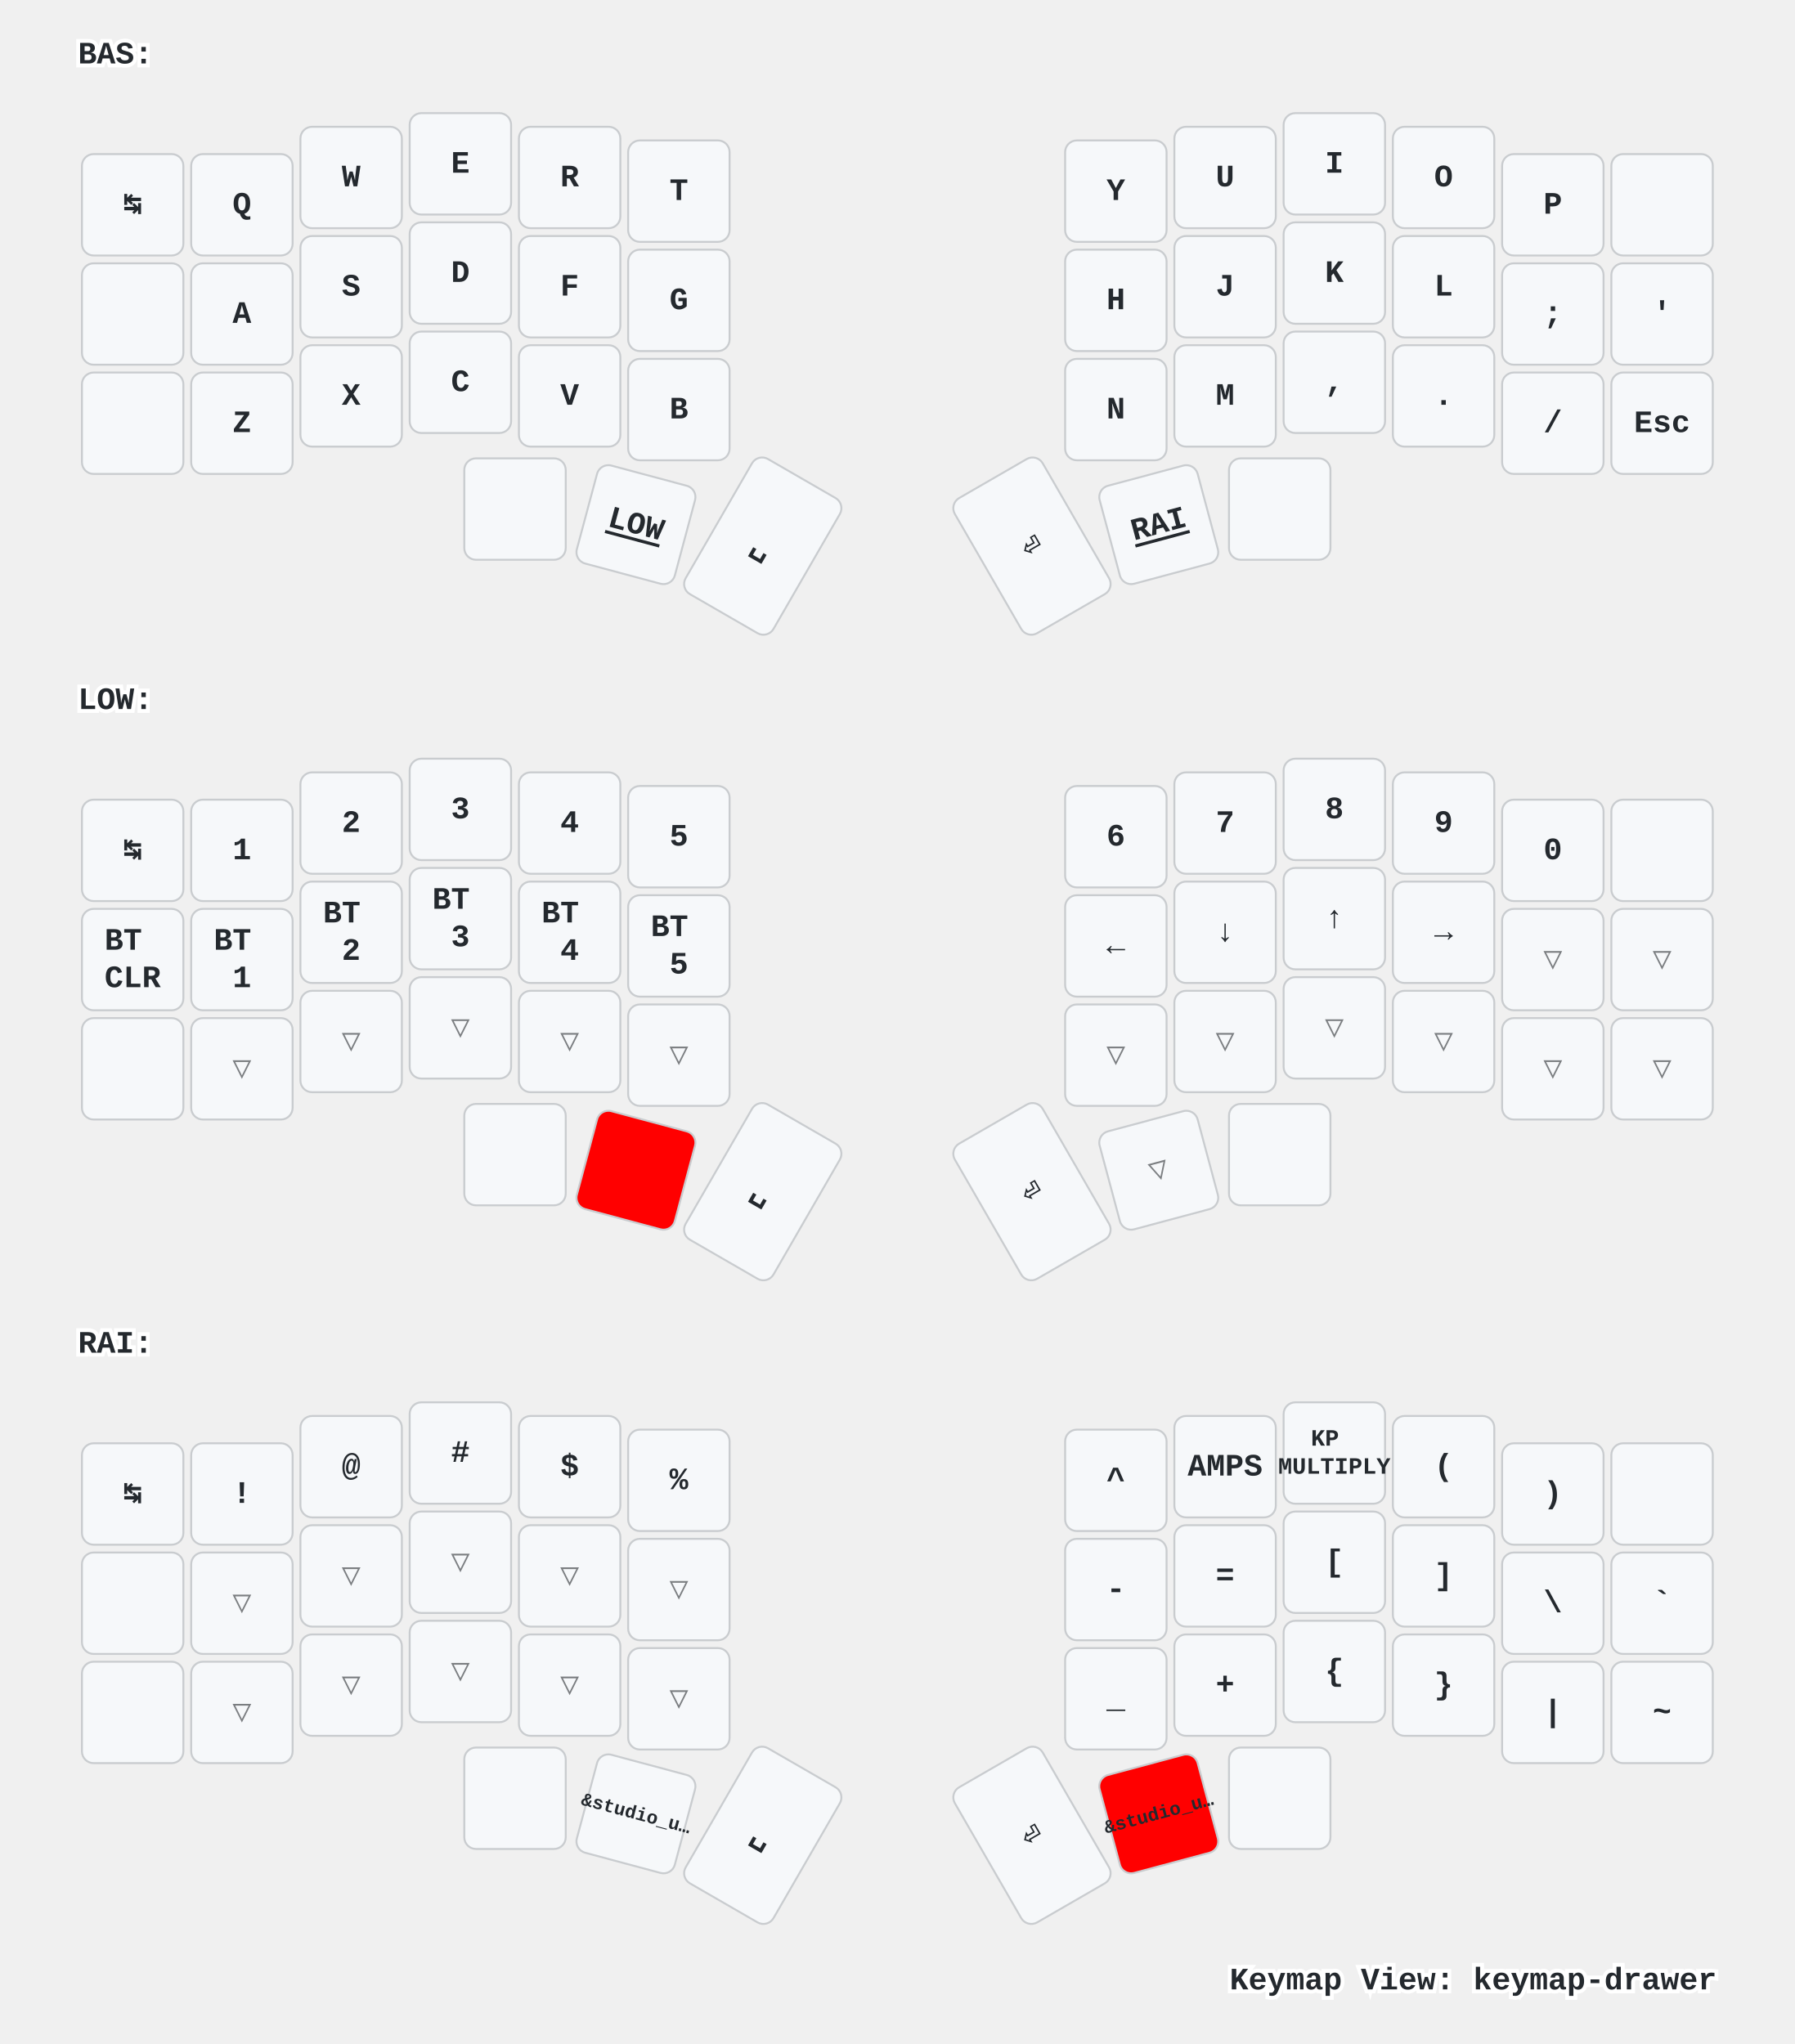
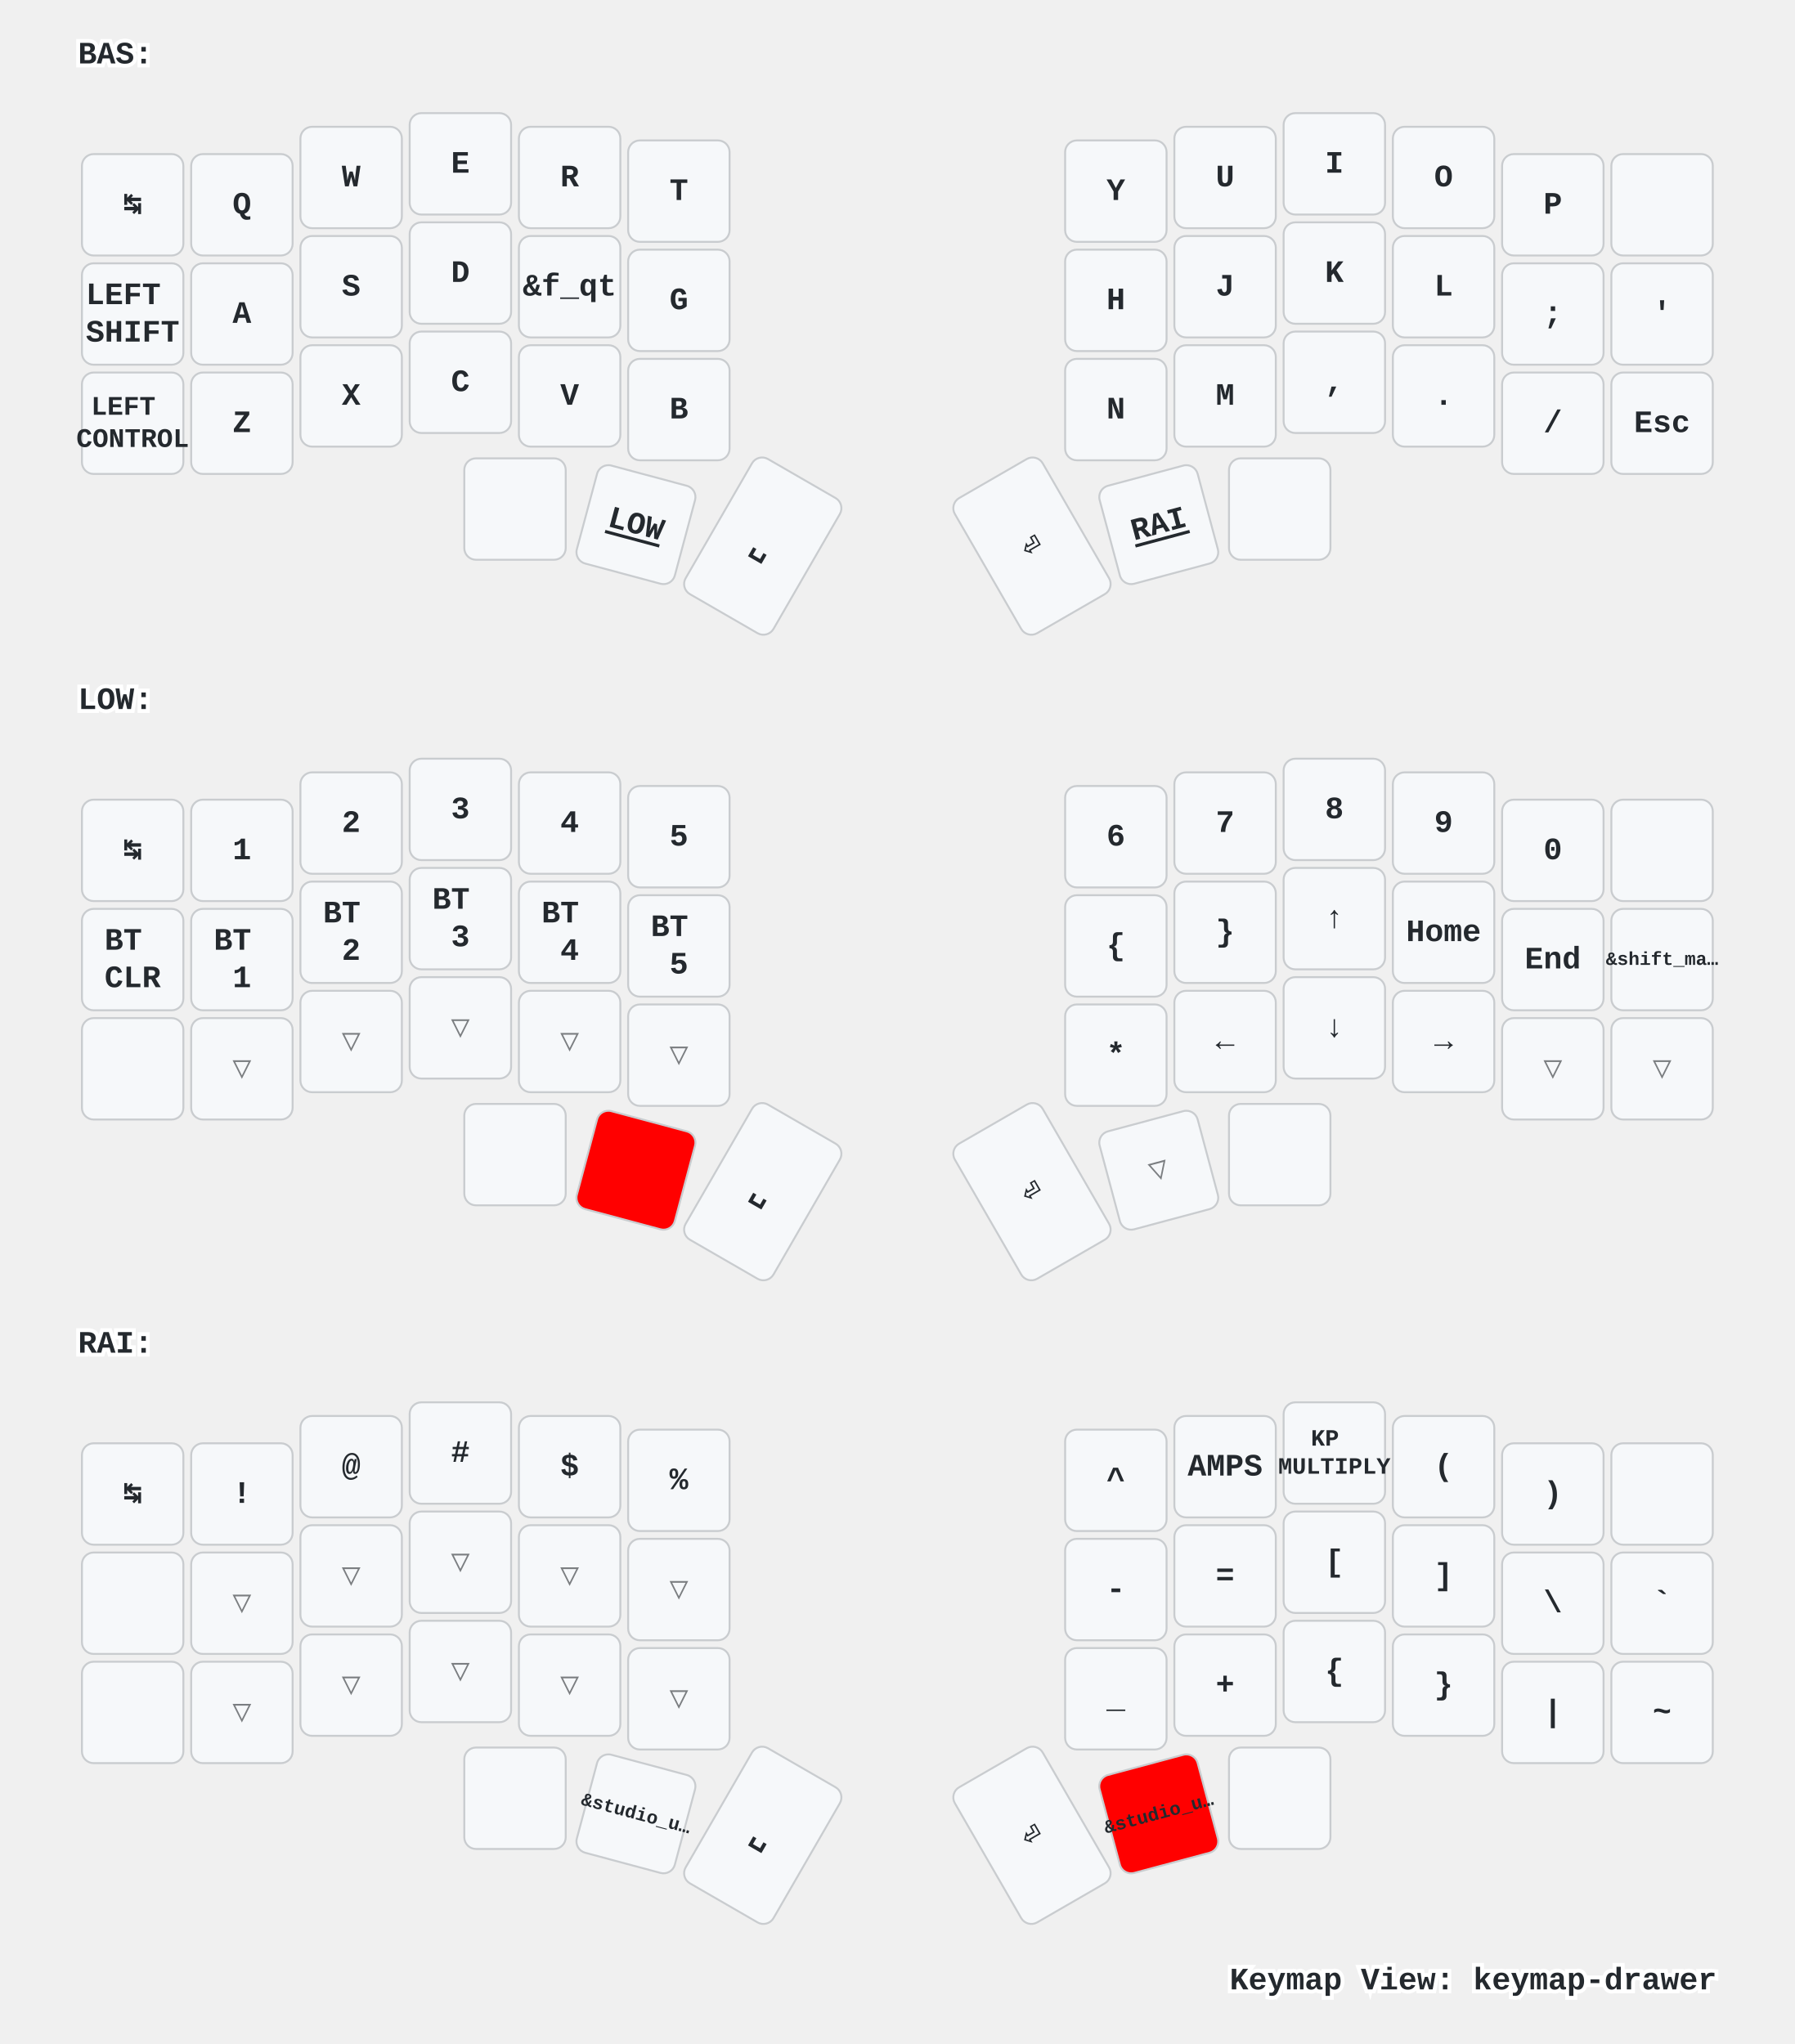
<svg xmlns="http://www.w3.org/2000/svg" xmlns:xlink="http://www.w3.org/1999/xlink" width="920" height="1048" viewBox="0 0 920 1048" class="keymap">
  <defs>/* start glyphs */
<svg id="mdi:apple-keyboard-command">
      <svg id="mdi-apple-keyboard-command" viewBox="0 0 24 24">
        <path d="M6,2A4,4 0 0,1 10,6V8H14V6A4,4 0 0,1 18,2A4,4 0 0,1 22,6A4,4 0 0,1 18,10H16V14H18A4,4 0 0,1 22,18A4,4 0 0,1 18,22A4,4 0 0,1 14,18V16H10V18A4,4 0 0,1 6,22A4,4 0 0,1 2,18A4,4 0 0,1 6,14H8V10H6A4,4 0 0,1 2,6A4,4 0 0,1 6,2M16,18A2,2 0 0,0 18,20A2,2 0 0,0 20,18A2,2 0 0,0 18,16H16V18M14,10H10V14H14V10M6,16A2,2 0 0,0 4,18A2,2 0 0,0 6,20A2,2 0 0,0 8,18V16H6M8,6A2,2 0 0,0 6,4A2,2 0 0,0 4,6A2,2 0 0,0 6,8H8V6M18,8A2,2 0 0,0 20,6A2,2 0 0,0 18,4A2,2 0 0,0 16,6V8H18Z" />
      </svg>
    </svg>
    <svg id="mdi:apple-keyboard-control">
      <svg id="mdi-apple-keyboard-control" viewBox="0 0 24 24">
        <path d="M19.78,11.78L18.36,13.19L12,6.83L5.64,13.19L4.22,11.78L12,4L19.78,11.78Z" />
      </svg>
    </svg>
    <svg id="mdi:apple-keyboard-option">
      <svg id="mdi-apple-keyboard-option" viewBox="0 0 24 24">
        <path d="M3,4H9.11L16.15,18H21V20H14.88L7.84,6H3V4M14,4H21V6H14V4Z" />
      </svg>
    </svg>
    <svg id="mdi:apple-keyboard-shift">
      <svg id="mdi-apple-keyboard-shift" viewBox="0 0 24 24">
        <path d="M15,18V12H17.17L12,6.83L6.83,12H9V18H15M12,4L22,14H17V20H7V14H2L12,4Z" />
      </svg>
    </svg>
    <svg id="mdi:backspace-outline">
      <svg id="mdi-backspace-outline" viewBox="0 0 24 24">
        <path d="M19,15.59L17.59,17L14,13.41L10.41,17L9,15.59L12.59,12L9,8.41L10.41,7L14,10.59L17.59,7L19,8.41L15.41,12L19,15.59M22,3A2,2 0 0,1 24,5V19A2,2 0 0,1 22,21H7C6.31,21 5.77,20.64 5.41,20.11L0,12L5.41,3.88C5.77,3.35 6.31,3 7,3H22M22,5H7L2.28,12L7,19H22V5Z" />
      </svg>
    </svg>
  </defs>/* end glyphs */
<style>/* inherit to force styles through use tags */
svg path {
    fill: inherit;
}

/* font and background color specifications */
svg.keymap {
    font-family: SFMono-Regular,Consolas,Liberation Mono,Menlo,monospace;
    font-size: 14px;
    font-kerning: normal;
    text-rendering: optimizeLegibility;
    fill: #24292e;
}

/* default key styling */
rect.key {
    fill: #f6f8fa;
}

rect.key, rect.combo {
    stroke: #c9cccf;
    stroke-width: 1;
}

/* default key side styling, only used is draw_key_sides is set */
rect.side {
    filter: brightness(90%);
}

/* color accent for combo boxes */
rect.combo, rect.combo-separate {
    fill: #cdf;
}

/* color accent for held keys */
rect.held, rect.combo.held {
    fill: #fdd;
}

/* color accent for ghost (optional) keys */
rect.ghost, rect.combo.ghost {
    stroke-dasharray: 4, 4;
    stroke-width: 2;
}

text {
    text-anchor: middle;
    dominant-baseline: middle;
}

/* styling for layer labels */
text.label {
    font-weight: bold;
    text-anchor: start;
    stroke: white;
    stroke-width: 4;
    paint-order: stroke;
}

/* styling for optional footer */
text.footer {
    text-anchor: end;
    dominant-baseline: auto;
    stroke: white;
    stroke-width: 4;
    paint-order: stroke;
}

/* styling for combo tap, and key non-tap label text */
- text.combo, text.hold, text.shifted, text.left, text.right {
+ text.combo, text.hold, text.shifted, text.left, text.right, text.tl, text.tr, text.bl, text.br {
    font-size: 11px;
}

- text.hold {
+ text.hold, text.bl, text.br {
    text-anchor: middle;
    dominant-baseline: auto;
}

- text.shifted {
+ text.shifted, text.tl, text.tr {
    text-anchor: middle;
    dominant-baseline: hanging;
}

- text.left {
+ text.left, text.tl, text.bl {
    text-anchor: start;
}

- text.right {
+ text.right, text.tr, text.br {
    text-anchor: end;
}

text.layer-activator {
    text-decoration: underline;
}

/* styling for hold/shifted label text in combo box */
text.combo.hold, text.combo.shifted, text.combo.left, text.combo.right {
    font-size: 8px;
}

/* lighter symbol for transparent keys */
text.trans {
    fill: #7b7e81;
}

/* styling for combo dendrons */
path.combo {
    stroke-width: 1;
    stroke: gray;
    fill: none;
}

/* Start Tabler Icons Cleanup */
/* cannot use height/width with glyphs */
.icon-tabler &gt; path {
    fill: inherit;
    stroke: inherit;
    stroke-width: 2;
}
/* hide tabler's default box */
.icon-tabler &gt; path[stroke="none"][fill="none"] {
    visibility: hidden;
}
/* End Tabler Icons Cleanup */

/* For default sytles, see https://github.com/caksoylar/keymap-drawer/blob/main/keymap_drawer/config.py#L85 */

svg.keymap {
  font-family: Ubuntu Mono, Inconsolata, Consolas, Liberation Mono, Menlo, monospace;
  font-size: 16px;
  font-weight: bold;
  text-rendering: optimizeLegibility;
}

/* Color accent for held keys
red = #f00
green = #0f0
blue = #00f
yellow = #ff0
cyan = #0ff
magenta = #f0f
white = #fff
black = #000
grey = #888
light grey = #ccc
#ffc
*/
rect.held, rect.combo.held {
    fill: #f00;
}

/* Technique borrowed and extended from https://github.com/englmaxi/zmk-config/blob/master/keymap-drawer/config.yaml */
.sym_sub_text.tap {
  translate: -5px 2px;
  font-size: 20px;
}
.sym_sub_text.shifted {
  translate: 10px 13px;
  font-size: 10px;
  opacity: 1.0;
}
.combo.sym_sub_text.tap {
  translate: -1px 1px;
}
.combo.sym_sub_text.shifted {
  translate: 7px 5px;
  font-size: 10px;
  opacity: 1.0;
}

/* Toggle */
.toggle.shifted {
  translate: -10px 12px;
}

.toggle.hold {
  translate: 13px -23px;
}

/* Variant for tap-dances */
.tap_dance.tap {
  translate: -7px 0px;
  font-size: 12px;
}
.tap_dance.shifted {
  translate: 7px 17px;
  font-size: 12px;
  opacity: 1.0;
}

/* Variant for symbol next to symbol */
.sym_by_sym.tap {
  translate: -6px 0px;
}
.sym_by_sym.shifted {
  translate: 10px 12px;
  opacity: 1.0;
}

.combo.sym_by_sym.tap {
  translate: -35px 0px;
}
.combo.sym_by_sym.shifted {
  translate: 35px 20px;
  opacity: 1.0;
}

.combo.sym_by_sym.hold {
  visibility: hidden;
}

/* hide hold box for combo sym_by_sym */
.combo.sym_by_sym.hold &gt; path[stroke="none"][fill="none"] {
  visibility: hidden;
}
</style>
  <g transform="translate(40, 0)" class="layer-BAS">
    <text x="0" y="28" class="label" id="BAS">BAS:</text>
    <g transform="translate(0, 56)">
      <g transform="translate(28, 49)" class="key keypos-0">
        <rect rx="6" ry="6" x="-26" y="-26" width="52" height="52" class="key" />
        <text x="0" y="0" class="key tap">↹</text>
      </g>
      <g transform="translate(84, 49)" class="key keypos-1">
        <rect rx="6" ry="6" x="-26" y="-26" width="52" height="52" class="key" />
        <text x="0" y="0" class="key tap">Q</text>
      </g>
      <g transform="translate(140, 35)" class="key keypos-2">
        <rect rx="6" ry="6" x="-26" y="-26" width="52" height="52" class="key" />
        <text x="0" y="0" class="key tap">W</text>
      </g>
      <g transform="translate(196, 28)" class="key keypos-3">
        <rect rx="6" ry="6" x="-26" y="-26" width="52" height="52" class="key" />
        <text x="0" y="0" class="key tap">E</text>
      </g>
      <g transform="translate(252, 35)" class="key keypos-4">
        <rect rx="6" ry="6" x="-26" y="-26" width="52" height="52" class="key" />
        <text x="0" y="0" class="key tap">R</text>
      </g>
      <g transform="translate(308, 42)" class="key keypos-5">
        <rect rx="6" ry="6" x="-26" y="-26" width="52" height="52" class="key" />
        <text x="0" y="0" class="key tap">T</text>
      </g>
      <g transform="translate(532, 42)" class="key keypos-6">
        <rect rx="6" ry="6" x="-26" y="-26" width="52" height="52" class="key" />
        <text x="0" y="0" class="key tap">Y</text>
      </g>
      <g transform="translate(588, 35)" class="key keypos-7">
        <rect rx="6" ry="6" x="-26" y="-26" width="52" height="52" class="key" />
        <text x="0" y="0" class="key tap">U</text>
      </g>
      <g transform="translate(644, 28)" class="key keypos-8">
        <rect rx="6" ry="6" x="-26" y="-26" width="52" height="52" class="key" />
        <text x="0" y="0" class="key tap">I</text>
      </g>
      <g transform="translate(700, 35)" class="key keypos-9">
        <rect rx="6" ry="6" x="-26" y="-26" width="52" height="52" class="key" />
        <text x="0" y="0" class="key tap">O</text>
      </g>
      <g transform="translate(756, 49)" class="key keypos-10">
        <rect rx="6" ry="6" x="-26" y="-26" width="52" height="52" class="key" />
        <text x="0" y="0" class="key tap">P</text>
      </g>
      <g transform="translate(812, 49)" class="key keypos-11">
        <rect rx="6" ry="6" x="-26" y="-26" width="52" height="52" class="key" />
        <use href="#mdi:backspace-outline" xlink:href="#mdi:backspace-outline" x="-9" y="-9" height="18" width="18.0" class="key tap glyph mdi:backspace-outline" />
      </g>
      <g transform="translate(28, 105)" class="key keypos-12">
        <rect rx="6" ry="6" x="-26" y="-26" width="52" height="52" class="key" />
-         <use href="#mdi:apple-keyboard-control" xlink:href="#mdi:apple-keyboard-control" x="-9" y="-9" height="18" width="18.0" class="key tap glyph mdi:apple-keyboard-control" />
+         <text x="0" y="0" class="key tap">
+           <tspan x="0" dy="-0.6em">LEFT</tspan>
+           <tspan x="0" dy="1.2em">SHIFT</tspan>
+         </text>
      </g>
      <g transform="translate(84, 105)" class="key keypos-13">
        <rect rx="6" ry="6" x="-26" y="-26" width="52" height="52" class="key" />
        <text x="0" y="0" class="key tap">A</text>
      </g>
      <g transform="translate(140, 91)" class="key keypos-14">
        <rect rx="6" ry="6" x="-26" y="-26" width="52" height="52" class="key" />
        <text x="0" y="0" class="key tap">S</text>
      </g>
      <g transform="translate(196, 84)" class="key keypos-15">
        <rect rx="6" ry="6" x="-26" y="-26" width="52" height="52" class="key" />
        <text x="0" y="0" class="key tap">D</text>
      </g>
      <g transform="translate(252, 91)" class="key keypos-16">
        <rect rx="6" ry="6" x="-26" y="-26" width="52" height="52" class="key" />
-         <text x="0" y="0" class="key tap">F</text>
+         <text x="0" y="0" class="key tap">&amp;f_qt</text>
      </g>
      <g transform="translate(308, 98)" class="key keypos-17">
        <rect rx="6" ry="6" x="-26" y="-26" width="52" height="52" class="key" />
        <text x="0" y="0" class="key tap">G</text>
      </g>
      <g transform="translate(532, 98)" class="key keypos-18">
        <rect rx="6" ry="6" x="-26" y="-26" width="52" height="52" class="key" />
        <text x="0" y="0" class="key tap">H</text>
      </g>
      <g transform="translate(588, 91)" class="key keypos-19">
        <rect rx="6" ry="6" x="-26" y="-26" width="52" height="52" class="key" />
        <text x="0" y="0" class="key tap">J</text>
      </g>
      <g transform="translate(644, 84)" class="key keypos-20">
        <rect rx="6" ry="6" x="-26" y="-26" width="52" height="52" class="key" />
        <text x="0" y="0" class="key tap">K</text>
      </g>
      <g transform="translate(700, 91)" class="key keypos-21">
        <rect rx="6" ry="6" x="-26" y="-26" width="52" height="52" class="key" />
        <text x="0" y="0" class="key tap">L</text>
      </g>
      <g transform="translate(756, 105)" class="key keypos-22">
        <rect rx="6" ry="6" x="-26" y="-26" width="52" height="52" class="key" />
        <text x="0" y="0" class="key tap">;</text>
      </g>
      <g transform="translate(812, 105)" class="key keypos-23">
        <rect rx="6" ry="6" x="-26" y="-26" width="52" height="52" class="key" />
        <text x="0" y="0" class="key tap">'</text>
      </g>
      <g transform="translate(28, 161)" class="key keypos-24">
        <rect rx="6" ry="6" x="-26" y="-26" width="52" height="52" class="key" />
-         <use href="#mdi:apple-keyboard-shift" xlink:href="#mdi:apple-keyboard-shift" x="-9" y="-9" height="18" width="18.0" class="key tap glyph mdi:apple-keyboard-shift" />
+         <text x="0" y="0" class="key tap">
+           <tspan x="0" dy="-0.6em" style="font-size: 86%">LEFT</tspan>
+           <tspan x="0" dy="1.2em" style="font-size: 86%">CONTROL</tspan>
+         </text>
      </g>
      <g transform="translate(84, 161)" class="key keypos-25">
        <rect rx="6" ry="6" x="-26" y="-26" width="52" height="52" class="key" />
        <text x="0" y="0" class="key tap">Z</text>
      </g>
      <g transform="translate(140, 147)" class="key keypos-26">
        <rect rx="6" ry="6" x="-26" y="-26" width="52" height="52" class="key" />
        <text x="0" y="0" class="key tap">X</text>
      </g>
      <g transform="translate(196, 140)" class="key keypos-27">
        <rect rx="6" ry="6" x="-26" y="-26" width="52" height="52" class="key" />
        <text x="0" y="0" class="key tap">C</text>
      </g>
      <g transform="translate(252, 147)" class="key keypos-28">
        <rect rx="6" ry="6" x="-26" y="-26" width="52" height="52" class="key" />
        <text x="0" y="0" class="key tap">V</text>
      </g>
      <g transform="translate(308, 154)" class="key keypos-29">
        <rect rx="6" ry="6" x="-26" y="-26" width="52" height="52" class="key" />
        <text x="0" y="0" class="key tap">B</text>
      </g>
      <g transform="translate(532, 154)" class="key keypos-30">
        <rect rx="6" ry="6" x="-26" y="-26" width="52" height="52" class="key" />
        <text x="0" y="0" class="key tap">N</text>
      </g>
      <g transform="translate(588, 147)" class="key keypos-31">
        <rect rx="6" ry="6" x="-26" y="-26" width="52" height="52" class="key" />
        <text x="0" y="0" class="key tap">M</text>
      </g>
      <g transform="translate(644, 140)" class="key keypos-32">
        <rect rx="6" ry="6" x="-26" y="-26" width="52" height="52" class="key" />
        <text x="0" y="0" class="key tap">,</text>
      </g>
      <g transform="translate(700, 147)" class="key keypos-33">
        <rect rx="6" ry="6" x="-26" y="-26" width="52" height="52" class="key" />
        <text x="0" y="0" class="key tap">.</text>
      </g>
      <g transform="translate(756, 161)" class="key keypos-34">
        <rect rx="6" ry="6" x="-26" y="-26" width="52" height="52" class="key" />
        <text x="0" y="0" class="key tap">/</text>
      </g>
      <g transform="translate(812, 161)" class="key keypos-35">
        <rect rx="6" ry="6" x="-26" y="-26" width="52" height="52" class="key" />
        <text x="0" y="0" class="key tap">Esc</text>
      </g>
      <g transform="translate(224, 205)" class="key keypos-36">
        <rect rx="6" ry="6" x="-26" y="-26" width="52" height="52" class="key" />
        <use href="#mdi:apple-keyboard-command" xlink:href="#mdi:apple-keyboard-command" x="-9" y="-9" height="18" width="18.0" class="key tap glyph mdi:apple-keyboard-command" />
      </g>
      <g transform="translate(286, 213) rotate(15.0)" class="key keypos-37">
        <rect rx="6" ry="6" x="-26" y="-26" width="52" height="52" class="key" />
        <a href="#LOW">
          <text x="0" y="0" class="key tap layer-activator">LOW</text>
        </a>
      </g>
      <g transform="translate(351, 224) rotate(30.0)" class="key keypos-38">
        <rect rx="6" ry="6" x="-26" y="-40" width="52" height="80" class="key" />
        <text x="0" y="0" class="key tap">␣</text>
      </g>
      <g transform="translate(489, 224) rotate(-30.0)" class="key keypos-39">
        <rect rx="6" ry="6" x="-26" y="-40" width="52" height="80" class="key" />
        <text x="0" y="0" class="key tap">⏎</text>
      </g>
      <g transform="translate(554, 213) rotate(-15.0)" class="key keypos-40">
        <rect rx="6" ry="6" x="-26" y="-26" width="52" height="52" class="key" />
        <a href="#RAI">
          <text x="0" y="0" class="key tap layer-activator">RAI</text>
        </a>
      </g>
      <g transform="translate(616, 205)" class="key keypos-41">
        <rect rx="6" ry="6" x="-26" y="-26" width="52" height="52" class="key" />
        <use href="#mdi:apple-keyboard-option" xlink:href="#mdi:apple-keyboard-option" x="-9" y="-9" height="18" width="18.0" class="key tap glyph mdi:apple-keyboard-option" />
      </g>
    </g>
  </g>
  <g transform="translate(40, 331)" class="layer-LOW">
    <text x="0" y="28" class="label" id="LOW">LOW:</text>
    <g transform="translate(0, 56)">
      <g transform="translate(28, 49)" class="key keypos-0">
        <rect rx="6" ry="6" x="-26" y="-26" width="52" height="52" class="key" />
        <text x="0" y="0" class="key tap">↹</text>
      </g>
      <g transform="translate(84, 49)" class="key keypos-1">
        <rect rx="6" ry="6" x="-26" y="-26" width="52" height="52" class="key" />
        <text x="0" y="0" class="key tap">1</text>
      </g>
      <g transform="translate(140, 35)" class="key keypos-2">
        <rect rx="6" ry="6" x="-26" y="-26" width="52" height="52" class="key" />
        <text x="0" y="0" class="key tap">2</text>
      </g>
      <g transform="translate(196, 28)" class="key keypos-3">
        <rect rx="6" ry="6" x="-26" y="-26" width="52" height="52" class="key" />
        <text x="0" y="0" class="key tap">3</text>
      </g>
      <g transform="translate(252, 35)" class="key keypos-4">
        <rect rx="6" ry="6" x="-26" y="-26" width="52" height="52" class="key" />
        <text x="0" y="0" class="key tap">4</text>
      </g>
      <g transform="translate(308, 42)" class="key keypos-5">
        <rect rx="6" ry="6" x="-26" y="-26" width="52" height="52" class="key" />
        <text x="0" y="0" class="key tap">5</text>
      </g>
      <g transform="translate(532, 42)" class="key keypos-6">
        <rect rx="6" ry="6" x="-26" y="-26" width="52" height="52" class="key" />
        <text x="0" y="0" class="key tap">6</text>
      </g>
      <g transform="translate(588, 35)" class="key keypos-7">
        <rect rx="6" ry="6" x="-26" y="-26" width="52" height="52" class="key" />
        <text x="0" y="0" class="key tap">7</text>
      </g>
      <g transform="translate(644, 28)" class="key keypos-8">
        <rect rx="6" ry="6" x="-26" y="-26" width="52" height="52" class="key" />
        <text x="0" y="0" class="key tap">8</text>
      </g>
      <g transform="translate(700, 35)" class="key keypos-9">
        <rect rx="6" ry="6" x="-26" y="-26" width="52" height="52" class="key" />
        <text x="0" y="0" class="key tap">9</text>
      </g>
      <g transform="translate(756, 49)" class="key keypos-10">
        <rect rx="6" ry="6" x="-26" y="-26" width="52" height="52" class="key" />
        <text x="0" y="0" class="key tap">0</text>
      </g>
      <g transform="translate(812, 49)" class="key keypos-11">
        <rect rx="6" ry="6" x="-26" y="-26" width="52" height="52" class="key" />
        <use href="#mdi:backspace-outline" xlink:href="#mdi:backspace-outline" x="-9" y="-9" height="18" width="18.0" class="key tap glyph mdi:backspace-outline" />
      </g>
      <g transform="translate(28, 105)" class="key keypos-12">
        <rect rx="6" ry="6" x="-26" y="-26" width="52" height="52" class="key" />
        <text x="0" y="0" class="key tap">
          <tspan x="0" dy="-0.6em">BT</tspan>
          <tspan x="0" dy="1.2em">CLR</tspan>
        </text>
      </g>
      <g transform="translate(84, 105)" class="key keypos-13">
        <rect rx="6" ry="6" x="-26" y="-26" width="52" height="52" class="key" />
        <text x="0" y="0" class="key tap">
          <tspan x="0" dy="-0.6em">BT</tspan>
          <tspan x="0" dy="1.2em">1</tspan>
        </text>
      </g>
      <g transform="translate(140, 91)" class="key keypos-14">
        <rect rx="6" ry="6" x="-26" y="-26" width="52" height="52" class="key" />
        <text x="0" y="0" class="key tap">
          <tspan x="0" dy="-0.6em">BT</tspan>
          <tspan x="0" dy="1.2em">2</tspan>
        </text>
      </g>
      <g transform="translate(196, 84)" class="key keypos-15">
        <rect rx="6" ry="6" x="-26" y="-26" width="52" height="52" class="key" />
        <text x="0" y="0" class="key tap">
          <tspan x="0" dy="-0.6em">BT</tspan>
          <tspan x="0" dy="1.2em">3</tspan>
        </text>
      </g>
      <g transform="translate(252, 91)" class="key keypos-16">
        <rect rx="6" ry="6" x="-26" y="-26" width="52" height="52" class="key" />
        <text x="0" y="0" class="key tap">
          <tspan x="0" dy="-0.6em">BT</tspan>
          <tspan x="0" dy="1.2em">4</tspan>
        </text>
      </g>
      <g transform="translate(308, 98)" class="key keypos-17">
        <rect rx="6" ry="6" x="-26" y="-26" width="52" height="52" class="key" />
        <text x="0" y="0" class="key tap">
          <tspan x="0" dy="-0.6em">BT</tspan>
          <tspan x="0" dy="1.2em">5</tspan>
        </text>
      </g>
      <g transform="translate(532, 98)" class="key keypos-18">
        <rect rx="6" ry="6" x="-26" y="-26" width="52" height="52" class="key" />
+         <text x="0" y="0" class="key tap">{</text>
+       </g>
+       <g transform="translate(588, 91)" class="key keypos-19">
+         <rect rx="6" ry="6" x="-26" y="-26" width="52" height="52" class="key" />
+         <text x="0" y="0" class="key tap">}</text>
+       </g>
+       <g transform="translate(644, 84)" class="key keypos-20">
+         <rect rx="6" ry="6" x="-26" y="-26" width="52" height="52" class="key" />
+         <text x="0" y="0" class="key tap">↑</text>
+       </g>
+       <g transform="translate(700, 91)" class="key keypos-21">
+         <rect rx="6" ry="6" x="-26" y="-26" width="52" height="52" class="key" />
+         <text x="0" y="0" class="key tap">Home</text>
+       </g>
+       <g transform="translate(756, 105)" class="key keypos-22">
+         <rect rx="6" ry="6" x="-26" y="-26" width="52" height="52" class="key" />
+         <text x="0" y="0" class="key tap">End</text>
+       </g>
+       <g transform="translate(812, 105)" class="key keypos-23">
+         <rect rx="6" ry="6" x="-26" y="-26" width="52" height="52" class="key" />
+         <text x="0" y="0" class="key tap">
+           <tspan style="font-size: 60%">&amp;shift_ma…</tspan>
+         </text>
+       </g>
+       <g transform="translate(28, 161)" class="key keypos-24">
+         <rect rx="6" ry="6" x="-26" y="-26" width="52" height="52" class="key" />
+         <use href="#mdi:apple-keyboard-shift" xlink:href="#mdi:apple-keyboard-shift" x="-9" y="-9" height="18" width="18.0" class="key tap glyph mdi:apple-keyboard-shift" />
+       </g>
+       <g transform="translate(84, 161)" class="key trans keypos-25">
+         <rect rx="6" ry="6" x="-26" y="-26" width="52" height="52" class="key trans" />
+         <text x="0" y="0" class="key trans tap">▽</text>
+       </g>
+       <g transform="translate(140, 147)" class="key trans keypos-26">
+         <rect rx="6" ry="6" x="-26" y="-26" width="52" height="52" class="key trans" />
+         <text x="0" y="0" class="key trans tap">▽</text>
+       </g>
+       <g transform="translate(196, 140)" class="key trans keypos-27">
+         <rect rx="6" ry="6" x="-26" y="-26" width="52" height="52" class="key trans" />
+         <text x="0" y="0" class="key trans tap">▽</text>
+       </g>
+       <g transform="translate(252, 147)" class="key trans keypos-28">
+         <rect rx="6" ry="6" x="-26" y="-26" width="52" height="52" class="key trans" />
+         <text x="0" y="0" class="key trans tap">▽</text>
+       </g>
+       <g transform="translate(308, 154)" class="key trans keypos-29">
+         <rect rx="6" ry="6" x="-26" y="-26" width="52" height="52" class="key trans" />
+         <text x="0" y="0" class="key trans tap">▽</text>
+       </g>
+       <g transform="translate(532, 154)" class="key keypos-30">
+         <rect rx="6" ry="6" x="-26" y="-26" width="52" height="52" class="key" />
+         <text x="0" y="0" class="key tap">*</text>
+       </g>
+       <g transform="translate(588, 147)" class="key keypos-31">
+         <rect rx="6" ry="6" x="-26" y="-26" width="52" height="52" class="key" />
        <text x="0" y="0" class="key tap">←</text>
      </g>
-       <g transform="translate(588, 91)" class="key keypos-19">
+       <g transform="translate(644, 140)" class="key keypos-32">
        <rect rx="6" ry="6" x="-26" y="-26" width="52" height="52" class="key" />
        <text x="0" y="0" class="key tap">↓</text>
      </g>
-       <g transform="translate(644, 84)" class="key keypos-20">
-         <rect rx="6" ry="6" x="-26" y="-26" width="52" height="52" class="key" />
-         <text x="0" y="0" class="key tap">↑</text>
-       </g>
-       <g transform="translate(700, 91)" class="key keypos-21">
+       <g transform="translate(700, 147)" class="key keypos-33">
        <rect rx="6" ry="6" x="-26" y="-26" width="52" height="52" class="key" />
        <text x="0" y="0" class="key tap">→</text>
-       </g>
-       <g transform="translate(756, 105)" class="key trans keypos-22">
-         <rect rx="6" ry="6" x="-26" y="-26" width="52" height="52" class="key trans" />
-         <text x="0" y="0" class="key trans tap">▽</text>
-       </g>
-       <g transform="translate(812, 105)" class="key trans keypos-23">
-         <rect rx="6" ry="6" x="-26" y="-26" width="52" height="52" class="key trans" />
-         <text x="0" y="0" class="key trans tap">▽</text>
-       </g>
-       <g transform="translate(28, 161)" class="key keypos-24">
-         <rect rx="6" ry="6" x="-26" y="-26" width="52" height="52" class="key" />
-         <use href="#mdi:apple-keyboard-shift" xlink:href="#mdi:apple-keyboard-shift" x="-9" y="-9" height="18" width="18.0" class="key tap glyph mdi:apple-keyboard-shift" />
-       </g>
-       <g transform="translate(84, 161)" class="key trans keypos-25">
-         <rect rx="6" ry="6" x="-26" y="-26" width="52" height="52" class="key trans" />
-         <text x="0" y="0" class="key trans tap">▽</text>
-       </g>
-       <g transform="translate(140, 147)" class="key trans keypos-26">
-         <rect rx="6" ry="6" x="-26" y="-26" width="52" height="52" class="key trans" />
-         <text x="0" y="0" class="key trans tap">▽</text>
-       </g>
-       <g transform="translate(196, 140)" class="key trans keypos-27">
-         <rect rx="6" ry="6" x="-26" y="-26" width="52" height="52" class="key trans" />
-         <text x="0" y="0" class="key trans tap">▽</text>
-       </g>
-       <g transform="translate(252, 147)" class="key trans keypos-28">
-         <rect rx="6" ry="6" x="-26" y="-26" width="52" height="52" class="key trans" />
-         <text x="0" y="0" class="key trans tap">▽</text>
-       </g>
-       <g transform="translate(308, 154)" class="key trans keypos-29">
-         <rect rx="6" ry="6" x="-26" y="-26" width="52" height="52" class="key trans" />
-         <text x="0" y="0" class="key trans tap">▽</text>
-       </g>
-       <g transform="translate(532, 154)" class="key trans keypos-30">
-         <rect rx="6" ry="6" x="-26" y="-26" width="52" height="52" class="key trans" />
-         <text x="0" y="0" class="key trans tap">▽</text>
-       </g>
-       <g transform="translate(588, 147)" class="key trans keypos-31">
-         <rect rx="6" ry="6" x="-26" y="-26" width="52" height="52" class="key trans" />
-         <text x="0" y="0" class="key trans tap">▽</text>
-       </g>
-       <g transform="translate(644, 140)" class="key trans keypos-32">
-         <rect rx="6" ry="6" x="-26" y="-26" width="52" height="52" class="key trans" />
-         <text x="0" y="0" class="key trans tap">▽</text>
-       </g>
-       <g transform="translate(700, 147)" class="key trans keypos-33">
-         <rect rx="6" ry="6" x="-26" y="-26" width="52" height="52" class="key trans" />
-         <text x="0" y="0" class="key trans tap">▽</text>
      </g>
      <g transform="translate(756, 161)" class="key trans keypos-34">
        <rect rx="6" ry="6" x="-26" y="-26" width="52" height="52" class="key trans" />
        <text x="0" y="0" class="key trans tap">▽</text>
      </g>
      <g transform="translate(812, 161)" class="key trans keypos-35">
        <rect rx="6" ry="6" x="-26" y="-26" width="52" height="52" class="key trans" />
        <text x="0" y="0" class="key trans tap">▽</text>
      </g>
      <g transform="translate(224, 205)" class="key keypos-36">
        <rect rx="6" ry="6" x="-26" y="-26" width="52" height="52" class="key" />
        <use href="#mdi:apple-keyboard-command" xlink:href="#mdi:apple-keyboard-command" x="-9" y="-9" height="18" width="18.0" class="key tap glyph mdi:apple-keyboard-command" />
      </g>
      <g transform="translate(286, 213) rotate(15.0)" class="key held keypos-37">
        <rect rx="6" ry="6" x="-26" y="-26" width="52" height="52" class="key held" />
      </g>
      <g transform="translate(351, 224) rotate(30.0)" class="key keypos-38">
        <rect rx="6" ry="6" x="-26" y="-40" width="52" height="80" class="key" />
        <text x="0" y="0" class="key tap">␣</text>
      </g>
      <g transform="translate(489, 224) rotate(-30.0)" class="key keypos-39">
        <rect rx="6" ry="6" x="-26" y="-40" width="52" height="80" class="key" />
        <text x="0" y="0" class="key tap">⏎</text>
      </g>
      <g transform="translate(554, 213) rotate(-15.0)" class="key trans keypos-40">
        <rect rx="6" ry="6" x="-26" y="-26" width="52" height="52" class="key trans" />
        <text x="0" y="0" class="key trans tap">▽</text>
      </g>
      <g transform="translate(616, 205)" class="key keypos-41">
        <rect rx="6" ry="6" x="-26" y="-26" width="52" height="52" class="key" />
        <use href="#mdi:apple-keyboard-option" xlink:href="#mdi:apple-keyboard-option" x="-9" y="-9" height="18" width="18.0" class="key tap glyph mdi:apple-keyboard-option" />
      </g>
    </g>
  </g>
  <g transform="translate(40, 661)" class="layer-RAI">
    <text x="0" y="28" class="label" id="RAI">RAI:</text>
    <g transform="translate(0, 56)">
      <g transform="translate(28, 49)" class="key keypos-0">
        <rect rx="6" ry="6" x="-26" y="-26" width="52" height="52" class="key" />
        <text x="0" y="0" class="key tap">↹</text>
      </g>
      <g transform="translate(84, 49)" class="key keypos-1">
        <rect rx="6" ry="6" x="-26" y="-26" width="52" height="52" class="key" />
        <text x="0" y="0" class="key tap">!</text>
      </g>
      <g transform="translate(140, 35)" class="key keypos-2">
        <rect rx="6" ry="6" x="-26" y="-26" width="52" height="52" class="key" />
        <text x="0" y="0" class="key tap">@</text>
      </g>
      <g transform="translate(196, 28)" class="key keypos-3">
        <rect rx="6" ry="6" x="-26" y="-26" width="52" height="52" class="key" />
        <text x="0" y="0" class="key tap">#</text>
      </g>
      <g transform="translate(252, 35)" class="key keypos-4">
        <rect rx="6" ry="6" x="-26" y="-26" width="52" height="52" class="key" />
        <text x="0" y="0" class="key tap">$</text>
      </g>
      <g transform="translate(308, 42)" class="key keypos-5">
        <rect rx="6" ry="6" x="-26" y="-26" width="52" height="52" class="key" />
        <text x="0" y="0" class="key tap">%</text>
      </g>
      <g transform="translate(532, 42)" class="key keypos-6">
        <rect rx="6" ry="6" x="-26" y="-26" width="52" height="52" class="key" />
        <text x="0" y="0" class="key tap">^</text>
      </g>
      <g transform="translate(588, 35)" class="key keypos-7">
        <rect rx="6" ry="6" x="-26" y="-26" width="52" height="52" class="key" />
        <text x="0" y="0" class="key tap">AMPS</text>
      </g>
      <g transform="translate(644, 28)" class="key keypos-8">
        <rect rx="6" ry="6" x="-26" y="-26" width="52" height="52" class="key" />
        <text x="0" y="0" class="key tap">
          <tspan x="0" dy="-0.6em" style="font-size: 75%">KP</tspan>
          <tspan x="0" dy="1.2em" style="font-size: 75%">MULTIPLY</tspan>
        </text>
      </g>
      <g transform="translate(700, 35)" class="key keypos-9">
        <rect rx="6" ry="6" x="-26" y="-26" width="52" height="52" class="key" />
        <text x="0" y="0" class="key tap">(</text>
      </g>
      <g transform="translate(756, 49)" class="key keypos-10">
        <rect rx="6" ry="6" x="-26" y="-26" width="52" height="52" class="key" />
        <text x="0" y="0" class="key tap">)</text>
      </g>
      <g transform="translate(812, 49)" class="key keypos-11">
        <rect rx="6" ry="6" x="-26" y="-26" width="52" height="52" class="key" />
        <use href="#mdi:backspace-outline" xlink:href="#mdi:backspace-outline" x="-9" y="-9" height="18" width="18.0" class="key tap glyph mdi:backspace-outline" />
      </g>
      <g transform="translate(28, 105)" class="key keypos-12">
        <rect rx="6" ry="6" x="-26" y="-26" width="52" height="52" class="key" />
        <use href="#mdi:apple-keyboard-control" xlink:href="#mdi:apple-keyboard-control" x="-9" y="-9" height="18" width="18.0" class="key tap glyph mdi:apple-keyboard-control" />
      </g>
      <g transform="translate(84, 105)" class="key trans keypos-13">
        <rect rx="6" ry="6" x="-26" y="-26" width="52" height="52" class="key trans" />
        <text x="0" y="0" class="key trans tap">▽</text>
      </g>
      <g transform="translate(140, 91)" class="key trans keypos-14">
        <rect rx="6" ry="6" x="-26" y="-26" width="52" height="52" class="key trans" />
        <text x="0" y="0" class="key trans tap">▽</text>
      </g>
      <g transform="translate(196, 84)" class="key trans keypos-15">
        <rect rx="6" ry="6" x="-26" y="-26" width="52" height="52" class="key trans" />
        <text x="0" y="0" class="key trans tap">▽</text>
      </g>
      <g transform="translate(252, 91)" class="key trans keypos-16">
        <rect rx="6" ry="6" x="-26" y="-26" width="52" height="52" class="key trans" />
        <text x="0" y="0" class="key trans tap">▽</text>
      </g>
      <g transform="translate(308, 98)" class="key trans keypos-17">
        <rect rx="6" ry="6" x="-26" y="-26" width="52" height="52" class="key trans" />
        <text x="0" y="0" class="key trans tap">▽</text>
      </g>
      <g transform="translate(532, 98)" class="key keypos-18">
        <rect rx="6" ry="6" x="-26" y="-26" width="52" height="52" class="key" />
        <text x="0" y="0" class="key tap">-</text>
      </g>
      <g transform="translate(588, 91)" class="key keypos-19">
        <rect rx="6" ry="6" x="-26" y="-26" width="52" height="52" class="key" />
        <text x="0" y="0" class="key tap">=</text>
      </g>
      <g transform="translate(644, 84)" class="key keypos-20">
        <rect rx="6" ry="6" x="-26" y="-26" width="52" height="52" class="key" />
        <text x="0" y="0" class="key tap">[</text>
      </g>
      <g transform="translate(700, 91)" class="key keypos-21">
        <rect rx="6" ry="6" x="-26" y="-26" width="52" height="52" class="key" />
        <text x="0" y="0" class="key tap">]</text>
      </g>
      <g transform="translate(756, 105)" class="key keypos-22">
        <rect rx="6" ry="6" x="-26" y="-26" width="52" height="52" class="key" />
        <text x="0" y="0" class="key tap">\</text>
      </g>
      <g transform="translate(812, 105)" class="key keypos-23">
        <rect rx="6" ry="6" x="-26" y="-26" width="52" height="52" class="key" />
        <text x="0" y="0" class="key tap">`</text>
      </g>
      <g transform="translate(28, 161)" class="key keypos-24">
        <rect rx="6" ry="6" x="-26" y="-26" width="52" height="52" class="key" />
        <use href="#mdi:apple-keyboard-shift" xlink:href="#mdi:apple-keyboard-shift" x="-9" y="-9" height="18" width="18.0" class="key tap glyph mdi:apple-keyboard-shift" />
      </g>
      <g transform="translate(84, 161)" class="key trans keypos-25">
        <rect rx="6" ry="6" x="-26" y="-26" width="52" height="52" class="key trans" />
        <text x="0" y="0" class="key trans tap">▽</text>
      </g>
      <g transform="translate(140, 147)" class="key trans keypos-26">
        <rect rx="6" ry="6" x="-26" y="-26" width="52" height="52" class="key trans" />
        <text x="0" y="0" class="key trans tap">▽</text>
      </g>
      <g transform="translate(196, 140)" class="key trans keypos-27">
        <rect rx="6" ry="6" x="-26" y="-26" width="52" height="52" class="key trans" />
        <text x="0" y="0" class="key trans tap">▽</text>
      </g>
      <g transform="translate(252, 147)" class="key trans keypos-28">
        <rect rx="6" ry="6" x="-26" y="-26" width="52" height="52" class="key trans" />
        <text x="0" y="0" class="key trans tap">▽</text>
      </g>
      <g transform="translate(308, 154)" class="key trans keypos-29">
        <rect rx="6" ry="6" x="-26" y="-26" width="52" height="52" class="key trans" />
        <text x="0" y="0" class="key trans tap">▽</text>
      </g>
      <g transform="translate(532, 154)" class="key keypos-30">
        <rect rx="6" ry="6" x="-26" y="-26" width="52" height="52" class="key" />
        <text x="0" y="0" class="key tap">_</text>
      </g>
      <g transform="translate(588, 147)" class="key keypos-31">
        <rect rx="6" ry="6" x="-26" y="-26" width="52" height="52" class="key" />
        <text x="0" y="0" class="key tap">+</text>
      </g>
      <g transform="translate(644, 140)" class="key keypos-32">
        <rect rx="6" ry="6" x="-26" y="-26" width="52" height="52" class="key" />
        <text x="0" y="0" class="key tap">{</text>
      </g>
      <g transform="translate(700, 147)" class="key keypos-33">
        <rect rx="6" ry="6" x="-26" y="-26" width="52" height="52" class="key" />
        <text x="0" y="0" class="key tap">}</text>
      </g>
      <g transform="translate(756, 161)" class="key keypos-34">
        <rect rx="6" ry="6" x="-26" y="-26" width="52" height="52" class="key" />
        <text x="0" y="0" class="key tap">|</text>
      </g>
      <g transform="translate(812, 161)" class="key keypos-35">
        <rect rx="6" ry="6" x="-26" y="-26" width="52" height="52" class="key" />
        <text x="0" y="0" class="key tap">~</text>
      </g>
      <g transform="translate(224, 205)" class="key keypos-36">
        <rect rx="6" ry="6" x="-26" y="-26" width="52" height="52" class="key" />
        <use href="#mdi:apple-keyboard-command" xlink:href="#mdi:apple-keyboard-command" x="-9" y="-9" height="18" width="18.0" class="key tap glyph mdi:apple-keyboard-command" />
      </g>
      <g transform="translate(286, 213) rotate(15.0)" class="key keypos-37">
        <rect rx="6" ry="6" x="-26" y="-26" width="52" height="52" class="key" />
        <text x="0" y="0" class="key tap">
          <tspan style="font-size: 60%">&amp;studio_u…</tspan>
        </text>
      </g>
      <g transform="translate(351, 224) rotate(30.0)" class="key keypos-38">
        <rect rx="6" ry="6" x="-26" y="-40" width="52" height="80" class="key" />
        <text x="0" y="0" class="key tap">␣</text>
      </g>
      <g transform="translate(489, 224) rotate(-30.0)" class="key keypos-39">
        <rect rx="6" ry="6" x="-26" y="-40" width="52" height="80" class="key" />
        <text x="0" y="0" class="key tap">⏎</text>
      </g>
      <g transform="translate(554, 213) rotate(-15.0)" class="key held keypos-40">
        <rect rx="6" ry="6" x="-26" y="-26" width="52" height="52" class="key held" />
        <text x="0" y="0" class="key held tap">
          <tspan style="font-size: 60%">&amp;studio_u…</tspan>
        </text>
      </g>
      <g transform="translate(616, 205)" class="key keypos-41">
        <rect rx="6" ry="6" x="-26" y="-26" width="52" height="52" class="key" />
        <use href="#mdi:apple-keyboard-option" xlink:href="#mdi:apple-keyboard-option" x="-9" y="-9" height="18" width="18.0" class="key tap glyph mdi:apple-keyboard-option" />
      </g>
    </g>
  </g>
  <text x="880.0" y="1020.0" class="footer">Keymap View: <a href="https://github.com/caksoylar/keymap-drawer">keymap-drawer</a>
  </text>
</svg>
